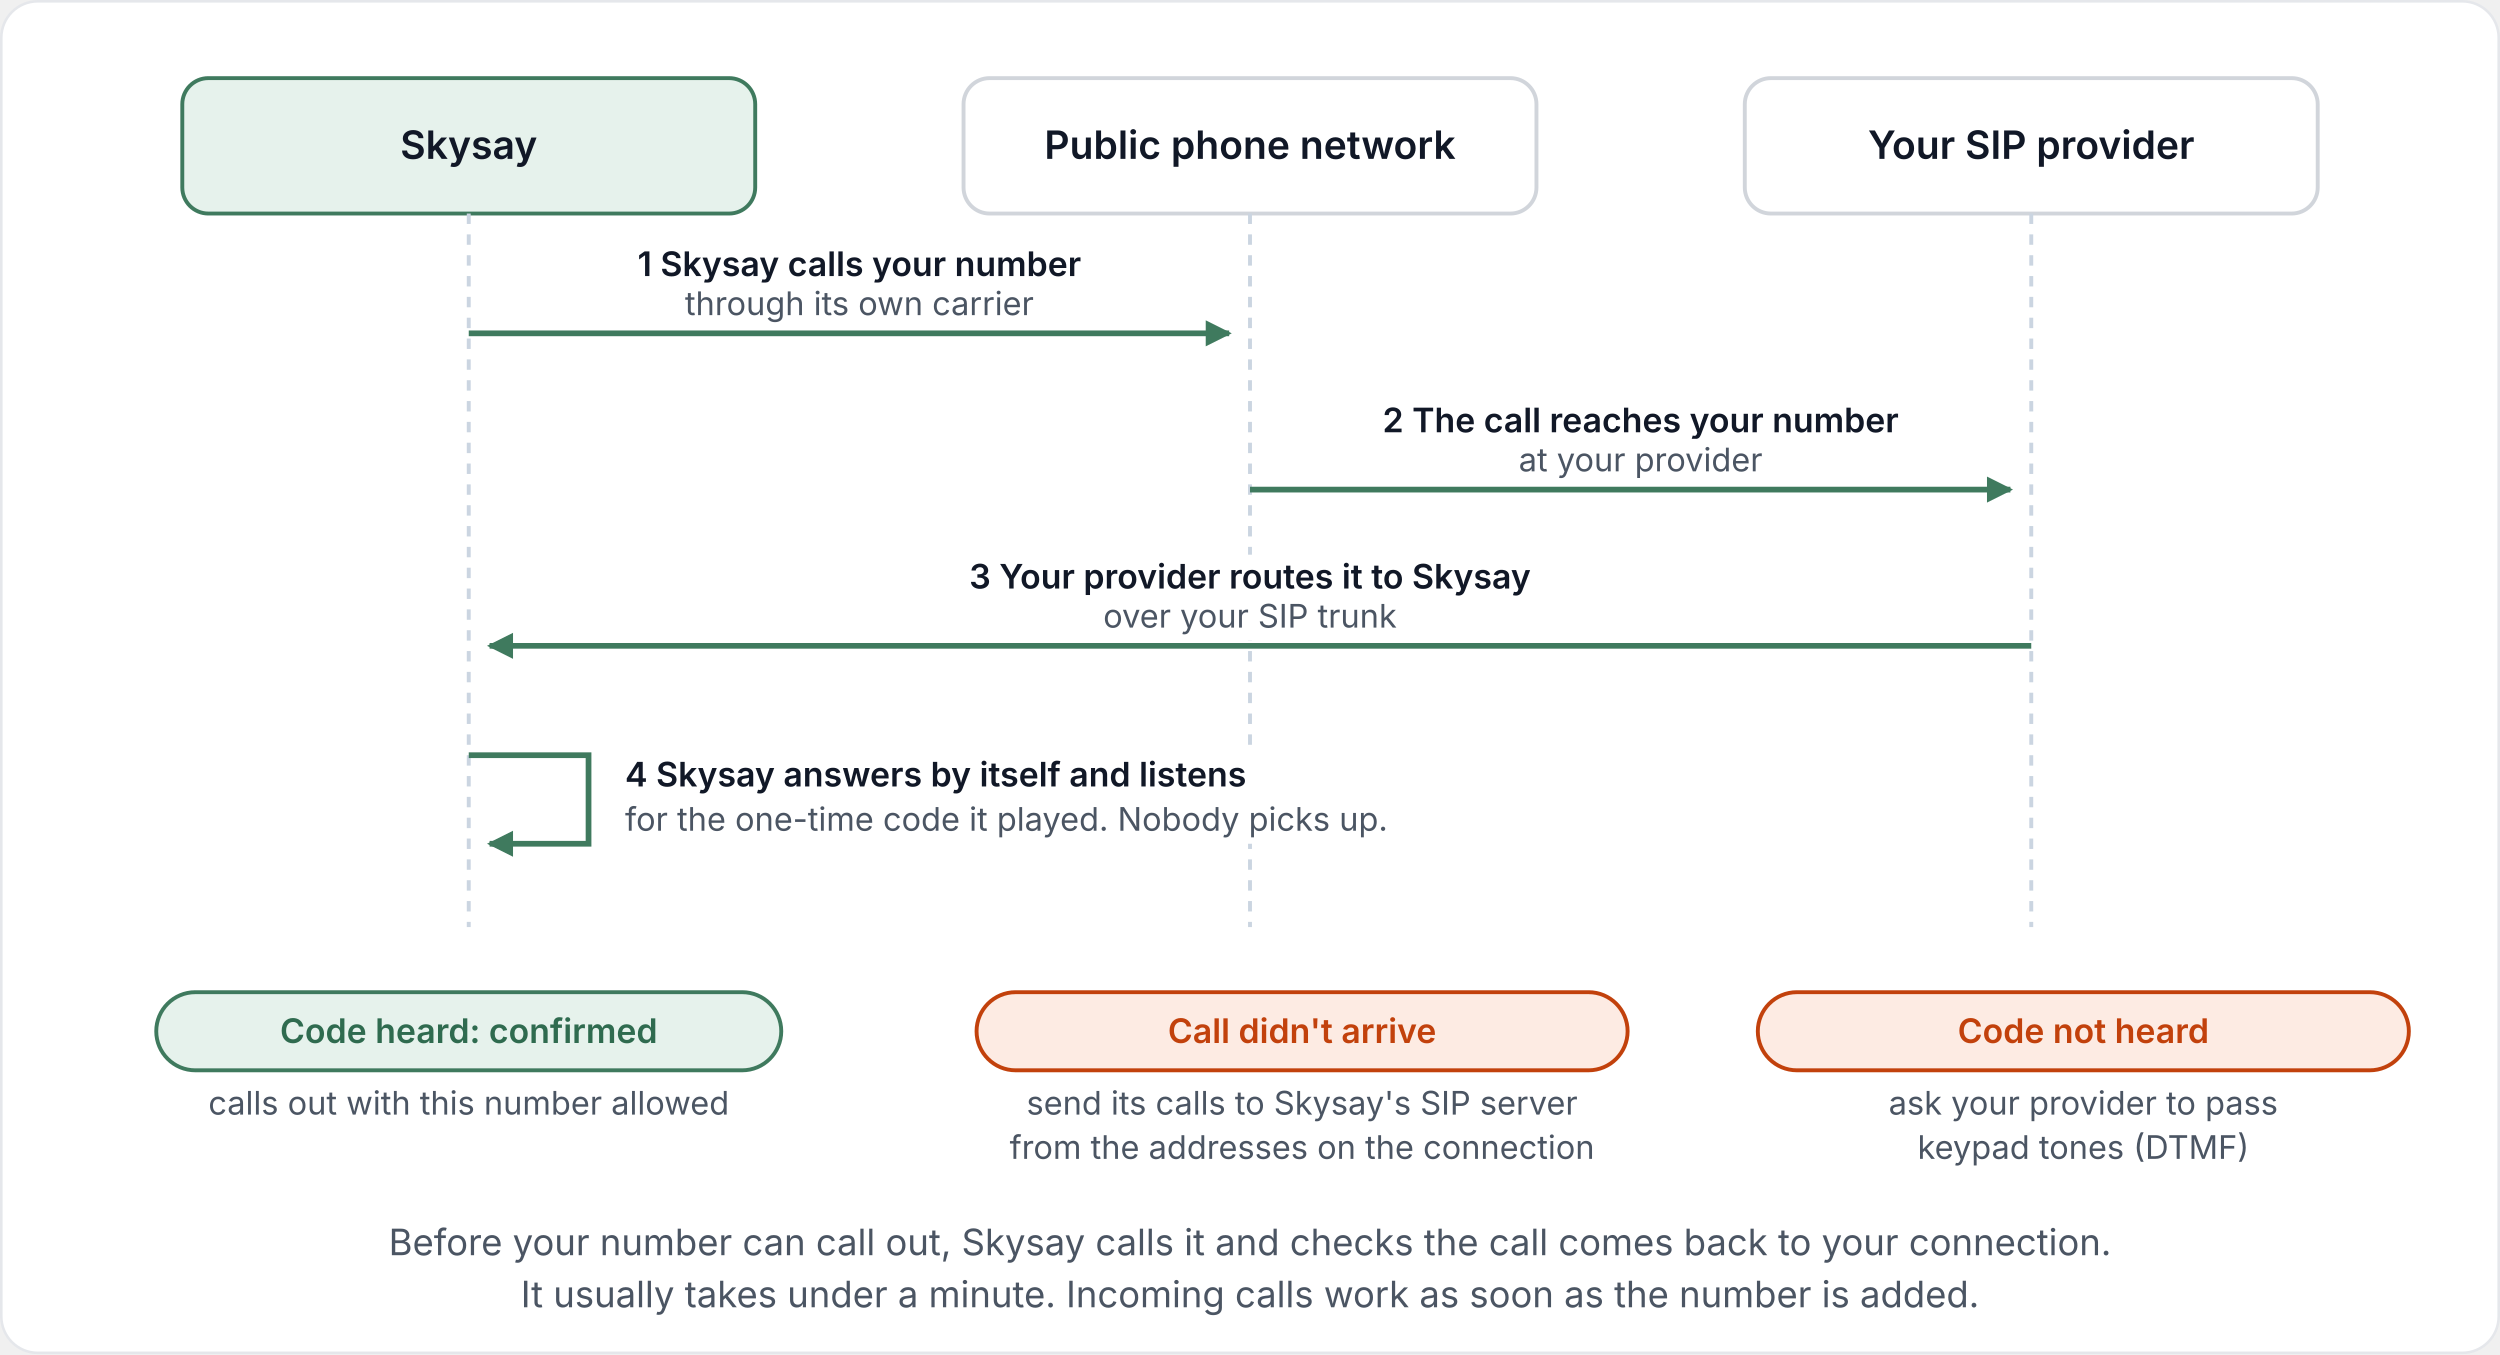
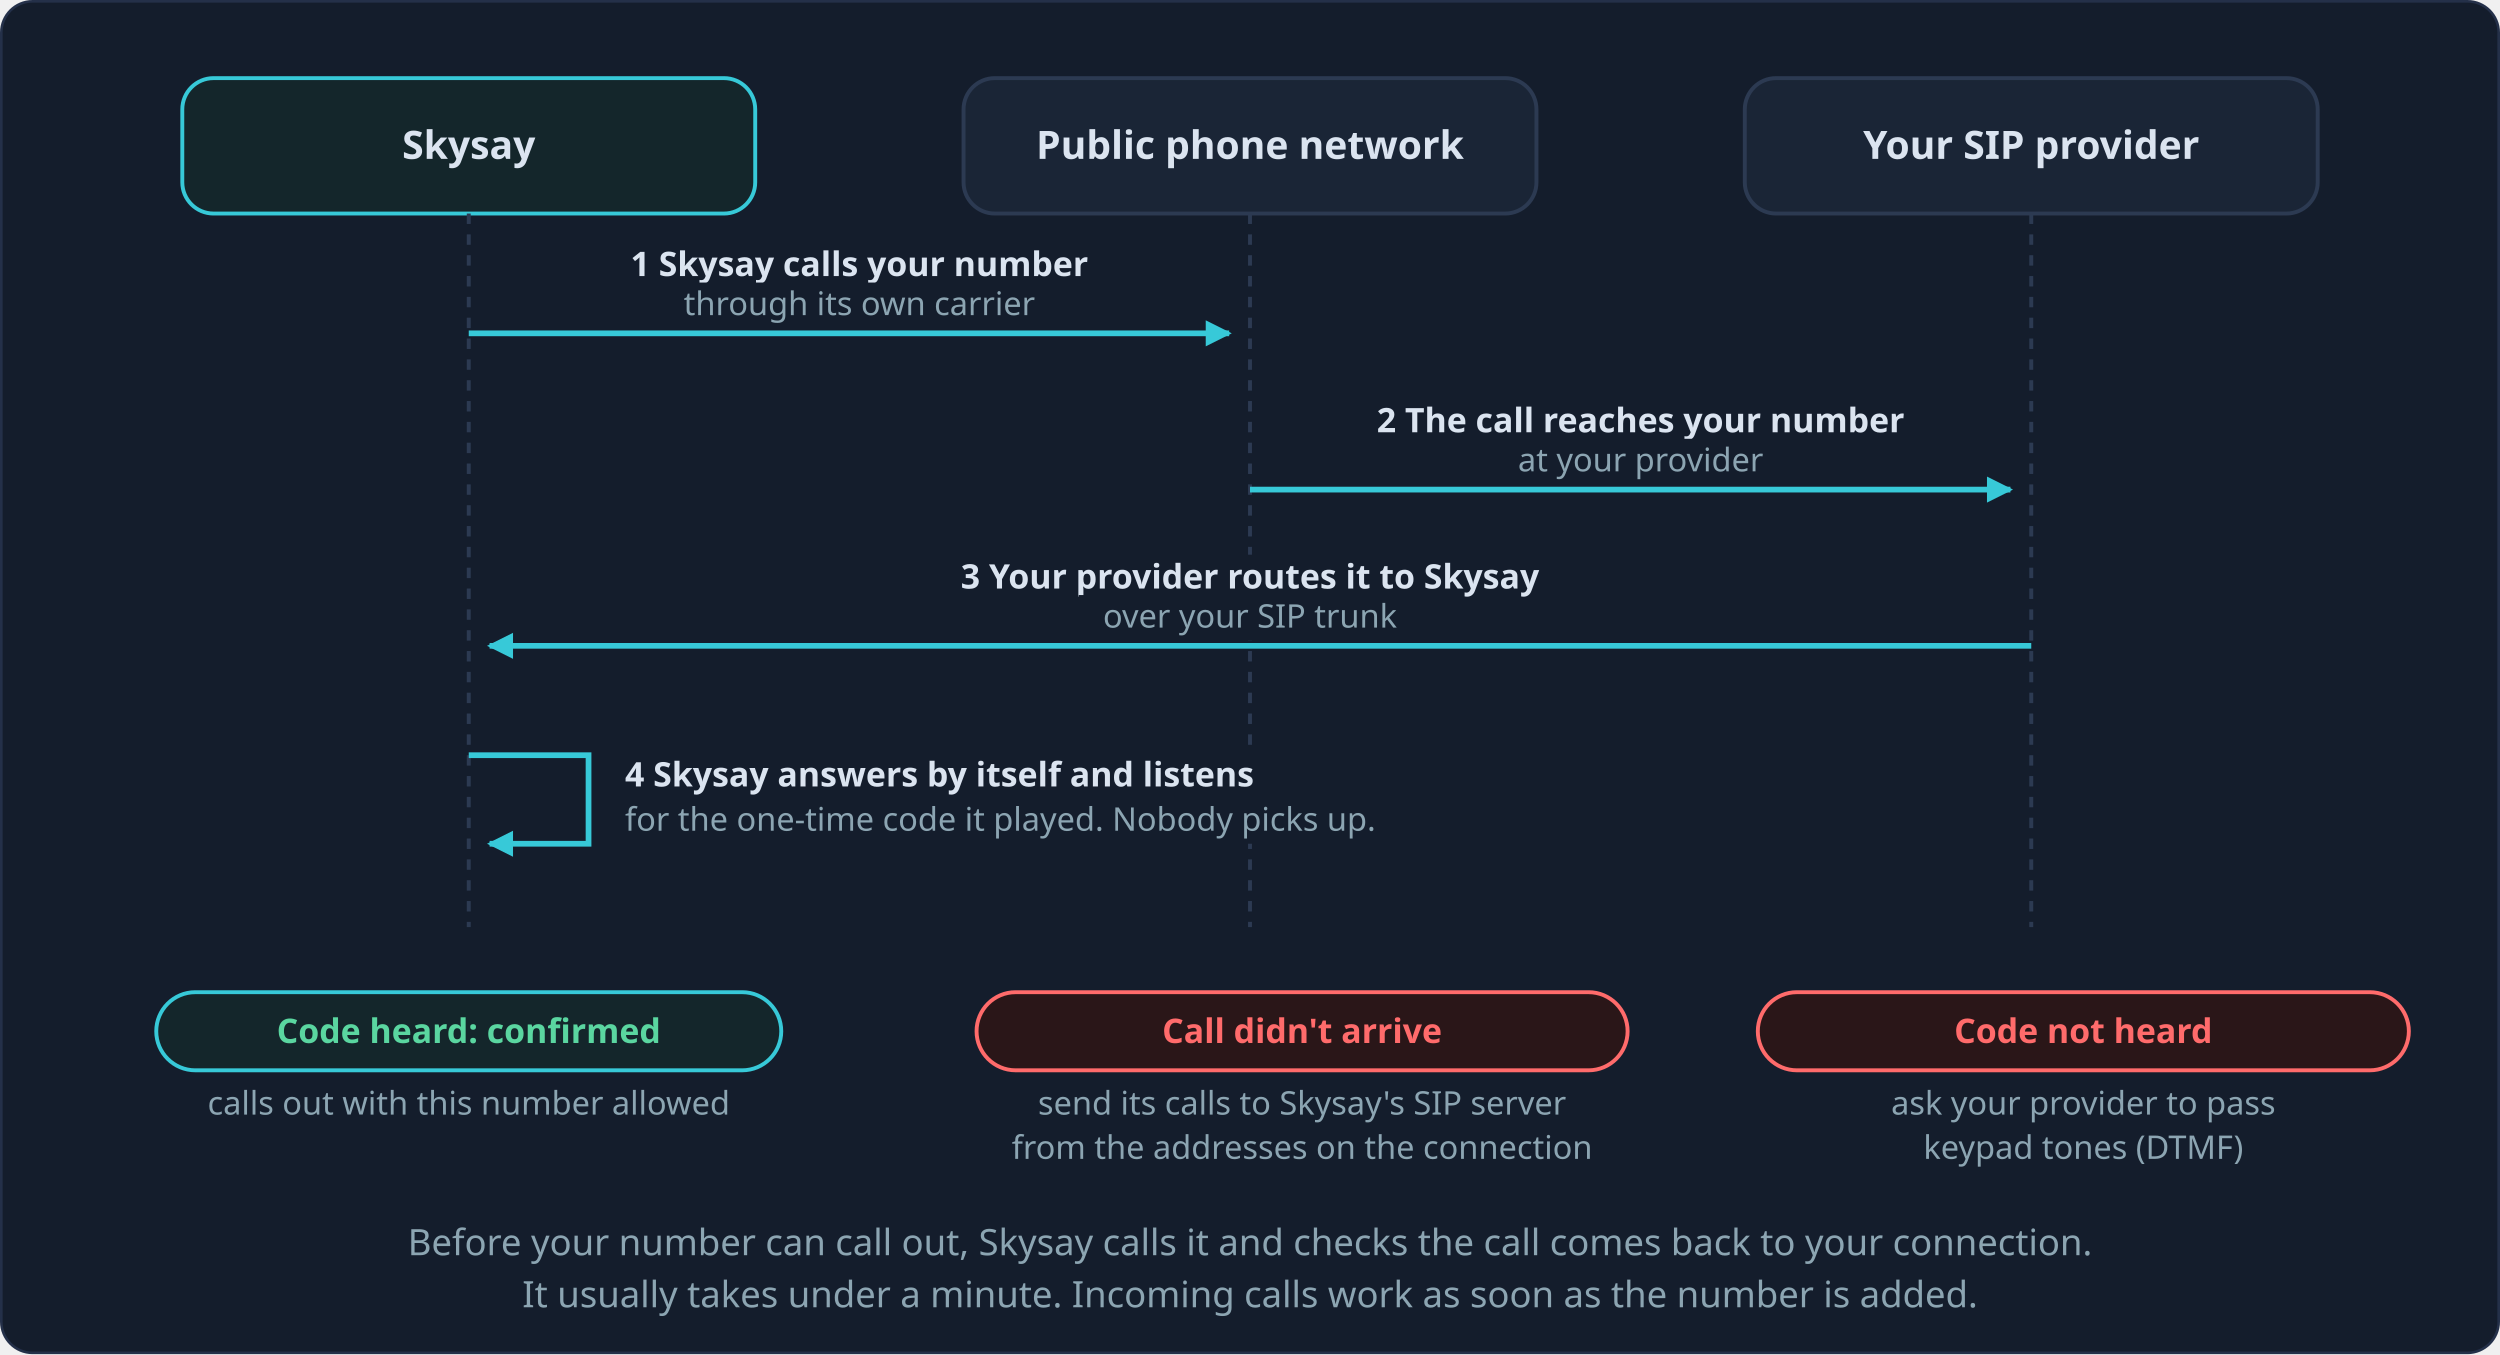
- <svg xmlns="http://www.w3.org/2000/svg" viewBox="0 0 960 520" width="960" height="520" role="img" aria-label="Ownership check: Skysay calls your number and listens for its code on your SIP connection" font-family="Inter, system-ui, -apple-system, 'Segoe UI', Roboto, sans-serif">
+ <svg xmlns="http://www.w3.org/2000/svg" viewBox="0 0 960 520" width="960" height="520" role="img" aria-label="Ownership check: Skysay calls your number and listens for its code on your SIP connection" font-family="'Geist Variable', ui-sans-serif, system-ui, sans-serif">
  <defs>
    <marker id="h-main" viewBox="0 0 10 10" refX="9" refY="5" markerWidth="10" markerHeight="10" markerUnits="userSpaceOnUse" orient="auto-start-reverse">
-       <path d="M0,0 L10,5 L0,10 z" fill="#3f7a5e" />
+       <path d="M0,0 L10,5 L0,10 z" fill="#37c9d8" />
    </marker>
    <marker id="h-sec" viewBox="0 0 10 10" refX="9" refY="5" markerWidth="10" markerHeight="10" markerUnits="userSpaceOnUse" orient="auto-start-reverse">
-       <path d="M0,0 L10,5 L0,10 z" fill="#6b7280" />
+       <path d="M0,0 L10,5 L0,10 z" fill="#8492a8" />
    </marker>
    <marker id="h-fail" viewBox="0 0 10 10" refX="9" refY="5" markerWidth="10" markerHeight="10" markerUnits="userSpaceOnUse" orient="auto-start-reverse">
-       <path d="M0,0 L10,5 L0,10 z" fill="#c2410c" />
+       <path d="M0,0 L10,5 L0,10 z" fill="#ff6b6b" />
    </marker>
  </defs>
-   <rect x="0.5" y="0.5" width="959" height="519" rx="14" fill="#ffffff" stroke="#e5e7eb" stroke-width="1" />
-   <rect x="70" y="30" width="220" height="52" rx="10" fill="#e6f2ec" stroke="#3f7a5e" stroke-width="1.5" />
-   <text x="180.0" y="61.0" font-size="15" fill="#111827" text-anchor="middle" font-weight="600">Skysay</text>
-   <line x1="180" y1="82" x2="180" y2="356" stroke="#cbd5e1" stroke-width="1.5" stroke-dasharray="4 4" />
-   <rect x="370" y="30" width="220" height="52" rx="10" fill="#ffffff" stroke="#d1d5db" stroke-width="1.5" />
-   <text x="480.0" y="61.0" font-size="15" fill="#111827" text-anchor="middle" font-weight="600">Public phone network</text>
-   <line x1="480" y1="82" x2="480" y2="356" stroke="#cbd5e1" stroke-width="1.5" stroke-dasharray="4 4" />
-   <rect x="670" y="30" width="220" height="52" rx="10" fill="#ffffff" stroke="#d1d5db" stroke-width="1.5" />
-   <text x="780.0" y="61.0" font-size="15" fill="#111827" text-anchor="middle" font-weight="600">Your SIP provider</text>
-   <line x1="780" y1="82" x2="780" y2="356" stroke="#cbd5e1" stroke-width="1.5" stroke-dasharray="4 4" />
-   <path d="M180,128 L472,128" fill="none" stroke="#3f7a5e" stroke-width="2.2" stroke-linejoin="round" marker-end="url(#h-main)" />
-   <rect x="234.7" y="93" width="190.5" height="18" fill="#ffffff" />
-   <text x="330.0" y="106" font-size="13" fill="#111827" text-anchor="middle" font-weight="600">1  Skysay calls your number</text>
-   <rect x="251.2" y="108.5" width="157.5" height="17.5" fill="#ffffff" />
-   <text x="330.0" y="121" font-size="12.5" fill="#4b5563" text-anchor="middle">through its own carrier</text>
-   <path d="M480,188 L772,188" fill="none" stroke="#3f7a5e" stroke-width="2.2" stroke-linejoin="round" marker-end="url(#h-main)" />
-   <rect x="521.2" y="153" width="217.6" height="18" fill="#ffffff" />
-   <text x="630.0" y="166" font-size="13" fill="#111827" text-anchor="middle" font-weight="600">2  The call reaches your number</text>
-   <rect x="574.0" y="168.5" width="112.0" height="17.5" fill="#ffffff" />
-   <text x="630.0" y="181" font-size="12.5" fill="#4b5563" text-anchor="middle">at your provider</text>
-   <path d="M780,248 L188,248" fill="none" stroke="#3f7a5e" stroke-width="2.2" stroke-linejoin="round" marker-end="url(#h-main)" />
-   <rect x="354.3" y="213" width="251.4" height="18" fill="#ffffff" />
-   <text x="480.0" y="226" font-size="13" fill="#111827" text-anchor="middle" font-weight="600">3  Your provider routes it to Skysay</text>
-   <rect x="414.2" y="228.5" width="131.5" height="17.5" fill="#ffffff" />
-   <text x="480.0" y="241" font-size="12.5" fill="#4b5563" text-anchor="middle">over your SIP trunk</text>
-   <path d="M180,290 h46 v34 h-38" fill="none" stroke="#3f7a5e" stroke-width="2.2" marker-end="url(#h-main)" />
-   <rect x="236.0" y="289" width="271.6" height="18" fill="#ffffff" />
-   <text x="240" y="302" font-size="13" fill="#111827" text-anchor="start" font-weight="600">4  Skysay answers by itself and listens</text>
-   <rect x="236.0" y="306.5" width="326.5" height="17.5" fill="#ffffff" />
-   <text x="240" y="319" font-size="12.5" fill="#4b5563" text-anchor="start">for the one-time code it played. Nobody picks up.</text>
-   <rect x="60.0" y="381.0" width="240" height="30" rx="15.0" fill="#e6f2ec" stroke="#3f7a5e" stroke-width="1.5" />
-   <text x="180" y="400.5" font-size="13" fill="#2f6b4f" text-anchor="middle" font-weight="600">Code heard: confirmed</text>
-   <text x="180" y="428" font-size="12.5" fill="#4b5563" text-anchor="middle">calls out with this number allowed</text>
-   <rect x="375.0" y="381.0" width="250" height="30" rx="15.0" fill="#fdebe3" stroke="#c2410c" stroke-width="1.5" />
-   <text x="500" y="400.5" font-size="13" fill="#c2410c" text-anchor="middle" font-weight="600">Call didn't arrive</text>
-   <text x="500" y="428" font-size="12.5" fill="#4b5563" text-anchor="middle">send its calls to Skysay's SIP server</text>
-   <text x="500" y="445" font-size="12.5" fill="#4b5563" text-anchor="middle">from the addresses on the connection</text>
-   <rect x="675.0" y="381.0" width="250" height="30" rx="15.0" fill="#fdebe3" stroke="#c2410c" stroke-width="1.5" />
-   <text x="800" y="400.5" font-size="13" fill="#c2410c" text-anchor="middle" font-weight="600">Code not heard</text>
-   <text x="800" y="428" font-size="12.5" fill="#4b5563" text-anchor="middle">ask your provider to pass</text>
-   <text x="800" y="445" font-size="12.5" fill="#4b5563" text-anchor="middle">keypad tones (DTMF)</text>
-   <text x="480" y="482" font-size="14" fill="#4b5563" text-anchor="middle">Before your number can call out, Skysay calls it and checks the call comes back to your connection.</text>
-   <text x="480" y="502" font-size="14" fill="#4b5563" text-anchor="middle">It usually takes under a minute. Incoming calls work as soon as the number is added.</text>
+   <rect x="0.5" y="0.5" width="959" height="519" rx="12" fill="#141d2c" stroke="#243049" stroke-width="1" />
+   <rect x="70" y="30" width="220" height="52" rx="12" fill="#14262b" stroke="#37c9d8" stroke-width="1.5" />
+   <text x="180.0" y="61.0" font-size="15" fill="#dbe4f0" text-anchor="middle" font-weight="600">Skysay</text>
+   <line x1="180" y1="82" x2="180" y2="356" stroke="#2c3a52" stroke-width="1.5" stroke-dasharray="4 4" />
+   <rect x="370" y="30" width="220" height="52" rx="12" fill="#1a2536" stroke="#2c3a52" stroke-width="1.5" />
+   <text x="480.0" y="61.0" font-size="15" fill="#dbe4f0" text-anchor="middle" font-weight="600">Public phone network</text>
+   <line x1="480" y1="82" x2="480" y2="356" stroke="#2c3a52" stroke-width="1.5" stroke-dasharray="4 4" />
+   <rect x="670" y="30" width="220" height="52" rx="12" fill="#1a2536" stroke="#2c3a52" stroke-width="1.5" />
+   <text x="780.0" y="61.0" font-size="15" fill="#dbe4f0" text-anchor="middle" font-weight="600">Your SIP provider</text>
+   <line x1="780" y1="82" x2="780" y2="356" stroke="#2c3a52" stroke-width="1.5" stroke-dasharray="4 4" />
+   <path d="M180,128 L472,128" fill="none" stroke="#37c9d8" stroke-width="2.2" stroke-linejoin="round" marker-end="url(#h-main)" />
+   <rect x="234.7" y="93" width="190.5" height="18" fill="#141d2c" />
+   <text x="330.0" y="106" font-size="13" fill="#dbe4f0" text-anchor="middle" font-weight="600">1  Skysay calls your number</text>
+   <rect x="251.2" y="108.5" width="157.5" height="17.5" fill="#141d2c" />
+   <text x="330.0" y="121" font-size="12.5" fill="#8ca5b2" text-anchor="middle">through its own carrier</text>
+   <path d="M480,188 L772,188" fill="none" stroke="#37c9d8" stroke-width="2.2" stroke-linejoin="round" marker-end="url(#h-main)" />
+   <rect x="521.2" y="153" width="217.6" height="18" fill="#141d2c" />
+   <text x="630.0" y="166" font-size="13" fill="#dbe4f0" text-anchor="middle" font-weight="600">2  The call reaches your number</text>
+   <rect x="574.0" y="168.5" width="112.0" height="17.5" fill="#141d2c" />
+   <text x="630.0" y="181" font-size="12.5" fill="#8ca5b2" text-anchor="middle">at your provider</text>
+   <path d="M780,248 L188,248" fill="none" stroke="#37c9d8" stroke-width="2.2" stroke-linejoin="round" marker-end="url(#h-main)" />
+   <rect x="354.3" y="213" width="251.4" height="18" fill="#141d2c" />
+   <text x="480.0" y="226" font-size="13" fill="#dbe4f0" text-anchor="middle" font-weight="600">3  Your provider routes it to Skysay</text>
+   <rect x="414.2" y="228.5" width="131.5" height="17.5" fill="#141d2c" />
+   <text x="480.0" y="241" font-size="12.5" fill="#8ca5b2" text-anchor="middle">over your SIP trunk</text>
+   <path d="M180,290 h46 v34 h-38" fill="none" stroke="#37c9d8" stroke-width="2.2" marker-end="url(#h-main)" />
+   <rect x="236.0" y="289" width="271.6" height="18" fill="#141d2c" />
+   <text x="240" y="302" font-size="13" fill="#dbe4f0" text-anchor="start" font-weight="600">4  Skysay answers by itself and listens</text>
+   <rect x="236.0" y="306.5" width="326.5" height="17.5" fill="#141d2c" />
+   <text x="240" y="319" font-size="12.5" fill="#8ca5b2" text-anchor="start">for the one-time code it played. Nobody picks up.</text>
+   <rect x="60.0" y="381.0" width="240" height="30" rx="15.0" fill="#14262b" stroke="#37c9d8" stroke-width="1.5" />
+   <text x="180" y="400.5" font-size="13" fill="#5ad6a0" text-anchor="middle" font-weight="600">Code heard: confirmed</text>
+   <text x="180" y="428" font-size="12.5" fill="#8ca5b2" text-anchor="middle">calls out with this number allowed</text>
+   <rect x="375.0" y="381.0" width="250" height="30" rx="15.0" fill="#2a1618" stroke="#ff6b6b" stroke-width="1.5" />
+   <text x="500" y="400.5" font-size="13" fill="#ff6b6b" text-anchor="middle" font-weight="600">Call didn't arrive</text>
+   <text x="500" y="428" font-size="12.5" fill="#8ca5b2" text-anchor="middle">send its calls to Skysay's SIP server</text>
+   <text x="500" y="445" font-size="12.5" fill="#8ca5b2" text-anchor="middle">from the addresses on the connection</text>
+   <rect x="675.0" y="381.0" width="250" height="30" rx="15.0" fill="#2a1618" stroke="#ff6b6b" stroke-width="1.5" />
+   <text x="800" y="400.5" font-size="13" fill="#ff6b6b" text-anchor="middle" font-weight="600">Code not heard</text>
+   <text x="800" y="428" font-size="12.5" fill="#8ca5b2" text-anchor="middle">ask your provider to pass</text>
+   <text x="800" y="445" font-size="12.5" fill="#8ca5b2" text-anchor="middle">keypad tones (DTMF)</text>
+   <text x="480" y="482" font-size="14" fill="#8ca5b2" text-anchor="middle">Before your number can call out, Skysay calls it and checks the call comes back to your connection.</text>
+   <text x="480" y="502" font-size="14" fill="#8ca5b2" text-anchor="middle">It usually takes under a minute. Incoming calls work as soon as the number is added.</text>
</svg>
